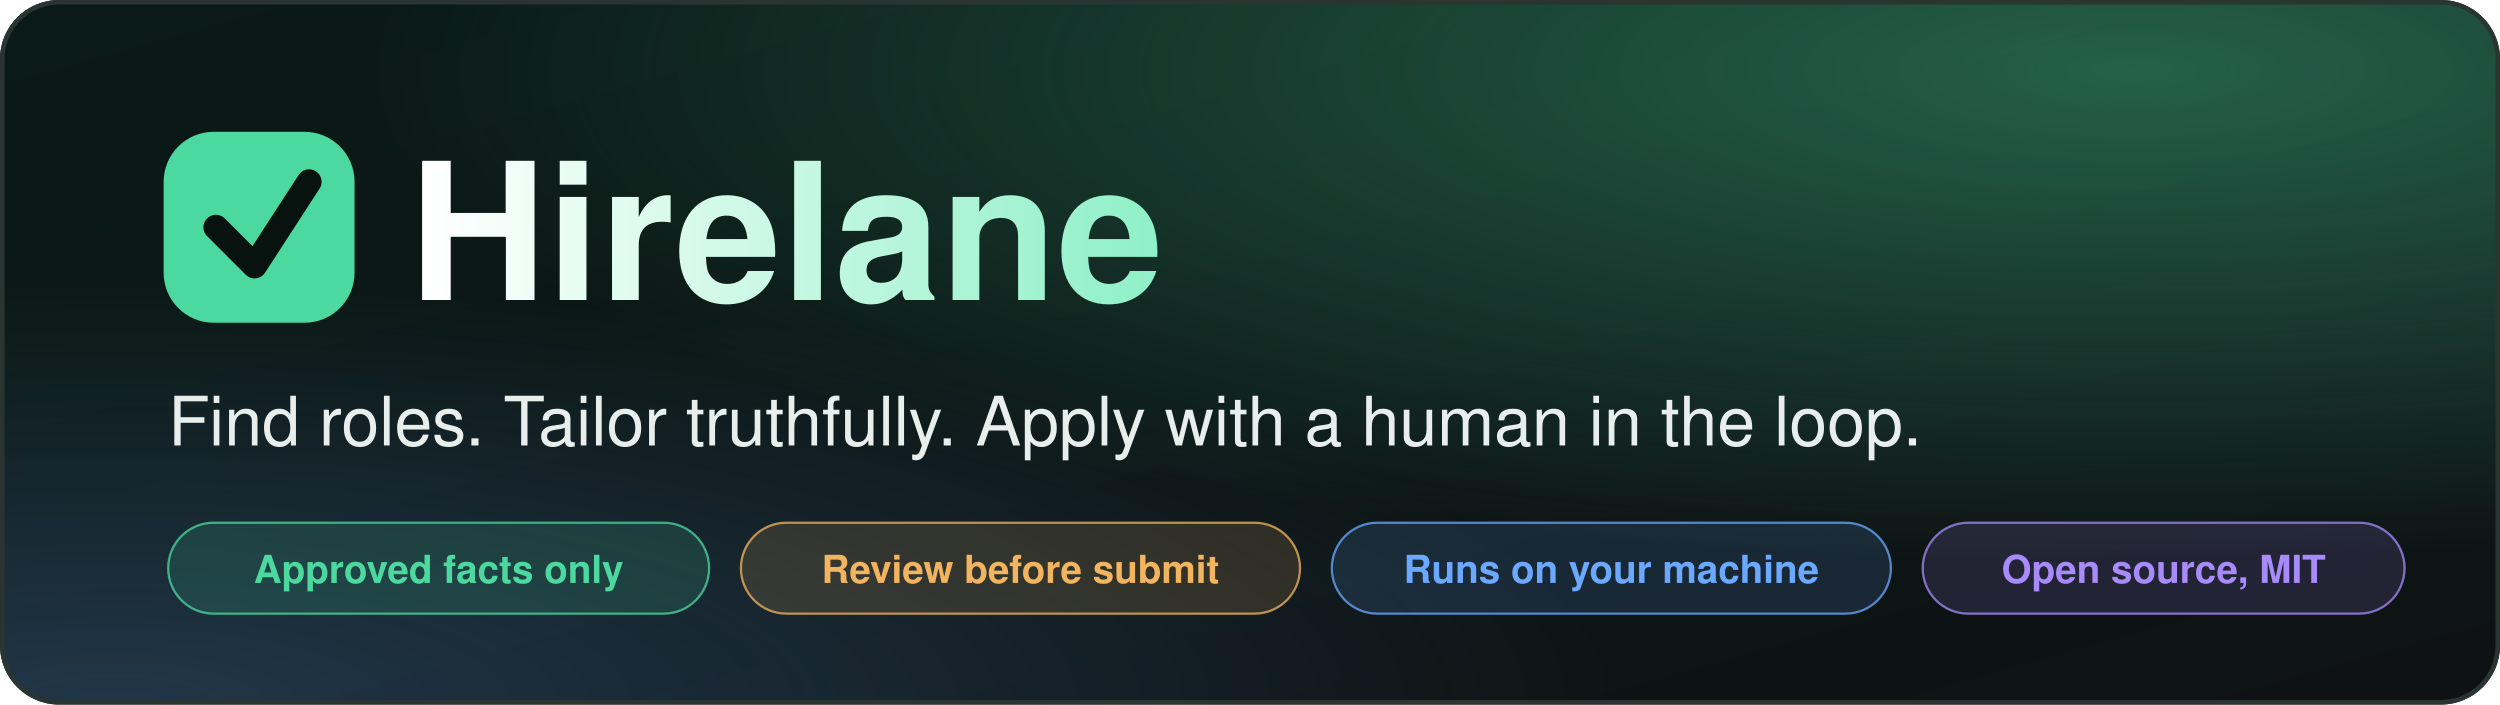
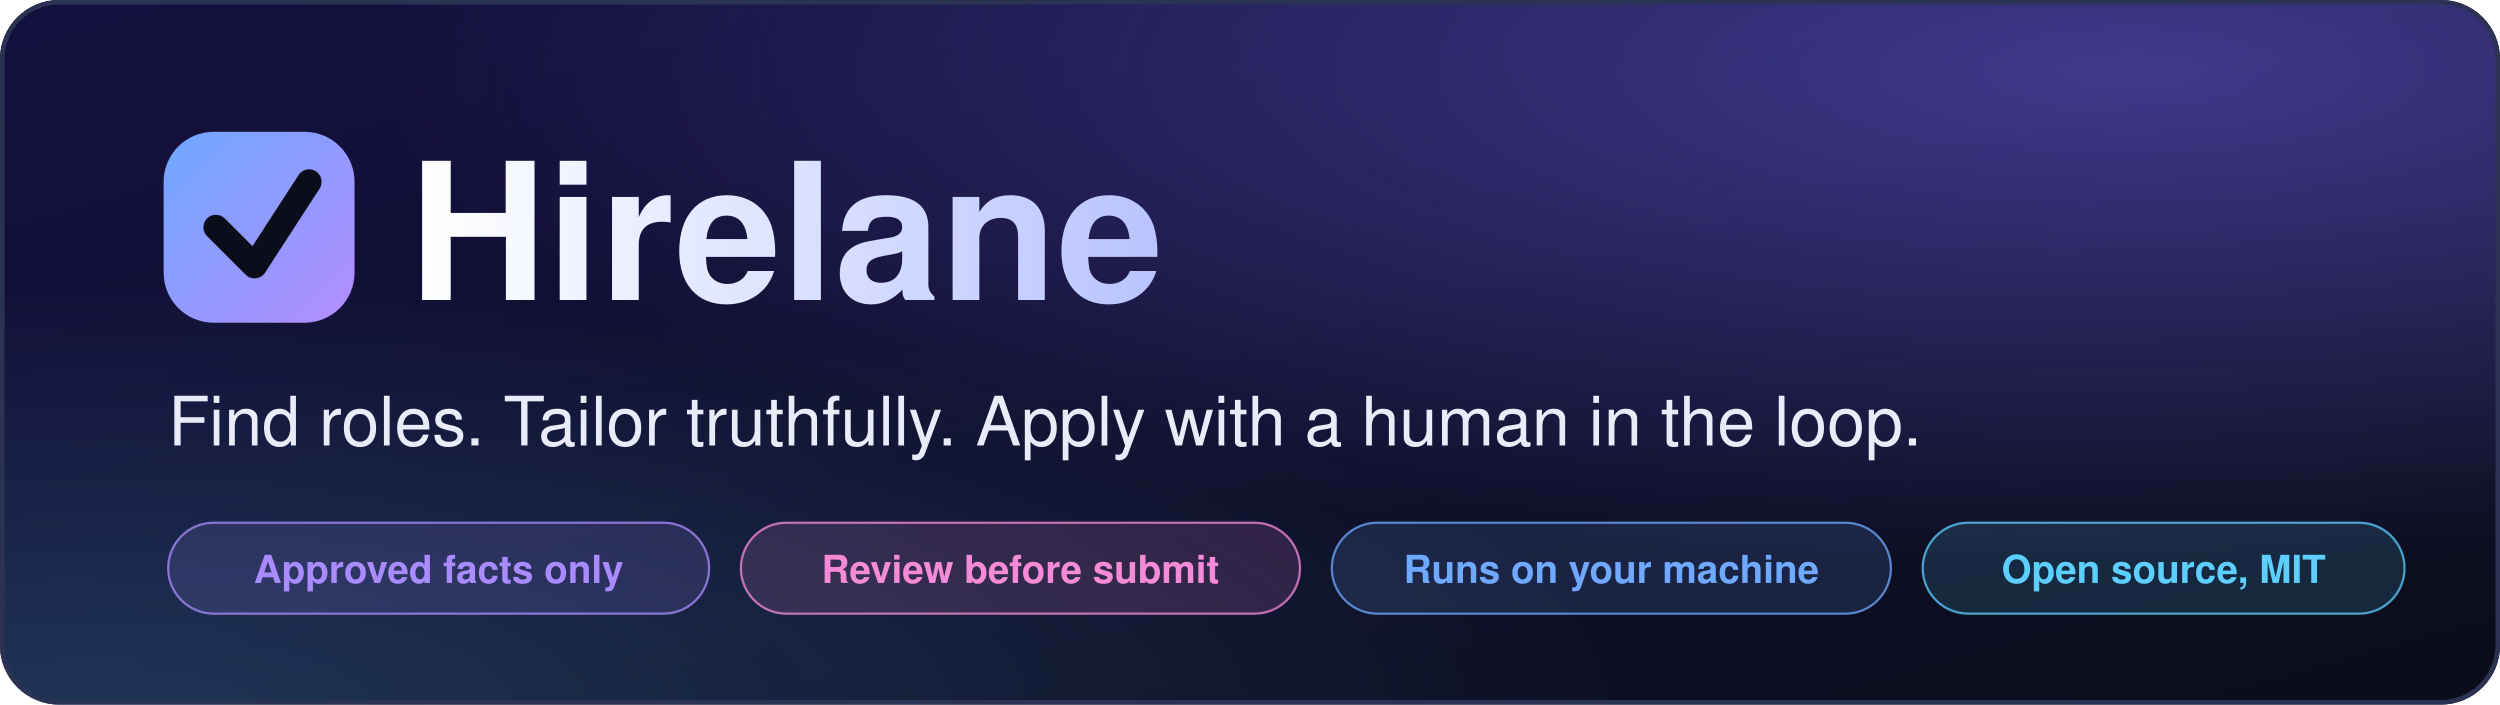
<svg xmlns="http://www.w3.org/2000/svg" width="1100" height="310" viewBox="0 0 1100 310" role="img" aria-labelledby="t d" font-family="-apple-system, BlinkMacSystemFont, 'Segoe UI', Helvetica, Arial, sans-serif">
  <defs>
    <linearGradient id="bg" x1="0" y1="0" x2="1" y2="1">
-       <stop offset="0" stop-color="#0a1a16" />
-       <stop offset="1" stop-color="#0e1214" />
+       <stop offset="0" stop-color="#141040" />
+       <stop offset="1" stop-color="#0b0d1a" />
    </linearGradient>
    <radialGradient id="g1" cx="0.85" cy="0.1" r="0.7">
-       <stop offset="0" stop-color="#4cd9a0" stop-opacity="0.38" />
-       <stop offset="1" stop-color="#4cd9a0" stop-opacity="0" />
+       <stop offset="0" stop-color="#7c6cff" stop-opacity="0.45" />
+       <stop offset="1" stop-color="#7c6cff" stop-opacity="0" />
    </radialGradient>
    <radialGradient id="g2" cx="0.05" cy="1" r="0.6">
-       <stop offset="0" stop-color="#6aa9ff" stop-opacity="0.22" />
-       <stop offset="1" stop-color="#6aa9ff" stop-opacity="0" />
+       <stop offset="0" stop-color="#5ccfff" stop-opacity="0.2" />
+       <stop offset="1" stop-color="#5ccfff" stop-opacity="0" />
    </radialGradient>
    <linearGradient id="word" x1="0" y1="0" x2="1" y2="0">
      <stop offset="0" stop-color="#ffffff" />
-       <stop offset="1" stop-color="#8ff0c8" />
+       <stop offset="1" stop-color="#b9c4ff" />
+     </linearGradient>
+     <linearGradient id="mark" x1="0" y1="0" x2="1" y2="1">
+       <stop offset="0" stop-color="#6ea8ff" />
+       <stop offset="1" stop-color="#b48cff" />
    </linearGradient>
  </defs>
  <rect width="1100" height="310" rx="26" fill="url(#bg)" />
  <rect width="1100" height="310" rx="26" fill="url(#g1)" />
  <rect width="1100" height="310" rx="26" fill="url(#g2)" />
-   <rect x="1" y="1" width="1098" height="308" rx="25" fill="none" stroke="#2a3531" stroke-width="2" />
-   <rect x="72" y="58" width="84" height="84" rx="22" fill="#4cd9a0" />
-   <path d="M95 100 L112 117 L136 80" fill="none" stroke="#08120e" stroke-width="11" stroke-linecap="round" stroke-linejoin="round" />
+   <rect x="1" y="1" width="1098" height="308" rx="25" fill="none" stroke="#2b3253" stroke-width="2" />
+   <rect x="72" y="58" width="84" height="84" rx="22" fill="url(#mark)" />
+   <path d="M95 100 L112 117 L136 80" fill="none" stroke="#0b0d1a" stroke-width="11" stroke-linecap="round" stroke-linejoin="round" />
  <text x="180" y="132" font-size="84" font-weight="750" fill="url(#word)" text-anchor="start">Hirelane</text>
-   <text x="74" y="196" font-size="30" font-weight="400" fill="#e8eeeb" text-anchor="start">Find roles. Tailor truthfully. Apply with a human in the loop.</text>
-   <rect x="74" y="230" width="238" height="40" rx="20" fill="#4cd9a0" fill-opacity="0.14" stroke="#4cd9a0" stroke-opacity="0.75" />
-   <text x="193.0" y="256.5" font-size="17" font-weight="600" fill="#4cd9a0" text-anchor="middle">Approved facts only</text>
-   <rect x="326" y="230" width="246" height="40" rx="20" fill="#f2b45e" fill-opacity="0.14" stroke="#f2b45e" stroke-opacity="0.75" />
-   <text x="449.0" y="256.5" font-size="17" font-weight="600" fill="#f2b45e" text-anchor="middle">Review before submit</text>
-   <rect x="586" y="230" width="246" height="40" rx="20" fill="#6aa9ff" fill-opacity="0.14" stroke="#6aa9ff" stroke-opacity="0.75" />
-   <text x="709.0" y="256.5" font-size="17" font-weight="600" fill="#6aa9ff" text-anchor="middle">Runs on your machine</text>
-   <rect x="846" y="230" width="212" height="40" rx="20" fill="#a78bfa" fill-opacity="0.14" stroke="#a78bfa" stroke-opacity="0.75" />
-   <text x="952.0" y="256.5" font-size="17" font-weight="600" fill="#a78bfa" text-anchor="middle">Open source, MIT</text>
+   <text x="74" y="196" font-size="30" font-weight="400" fill="#e9ebf8" text-anchor="start">Find roles. Tailor truthfully. Apply with a human in the loop.</text>
+   <rect x="74" y="230" width="238" height="40" rx="20" fill="#a98bff" fill-opacity="0.14" stroke="#a98bff" stroke-opacity="0.75" />
+   <text x="193.0" y="256.5" font-size="17" font-weight="600" fill="#a98bff" text-anchor="middle">Approved facts only</text>
+   <rect x="326" y="230" width="246" height="40" rx="20" fill="#f58bd8" fill-opacity="0.14" stroke="#f58bd8" stroke-opacity="0.75" />
+   <text x="449.0" y="256.5" font-size="17" font-weight="600" fill="#f58bd8" text-anchor="middle">Review before submit</text>
+   <rect x="586" y="230" width="246" height="40" rx="20" fill="#6ea8ff" fill-opacity="0.14" stroke="#6ea8ff" stroke-opacity="0.75" />
+   <text x="709.0" y="256.5" font-size="17" font-weight="600" fill="#6ea8ff" text-anchor="middle">Runs on your machine</text>
+   <rect x="846" y="230" width="212" height="40" rx="20" fill="#5ccfff" fill-opacity="0.14" stroke="#5ccfff" stroke-opacity="0.75" />
+   <text x="952.0" y="256.5" font-size="17" font-weight="600" fill="#5ccfff" text-anchor="middle">Open source, MIT</text>
</svg>
